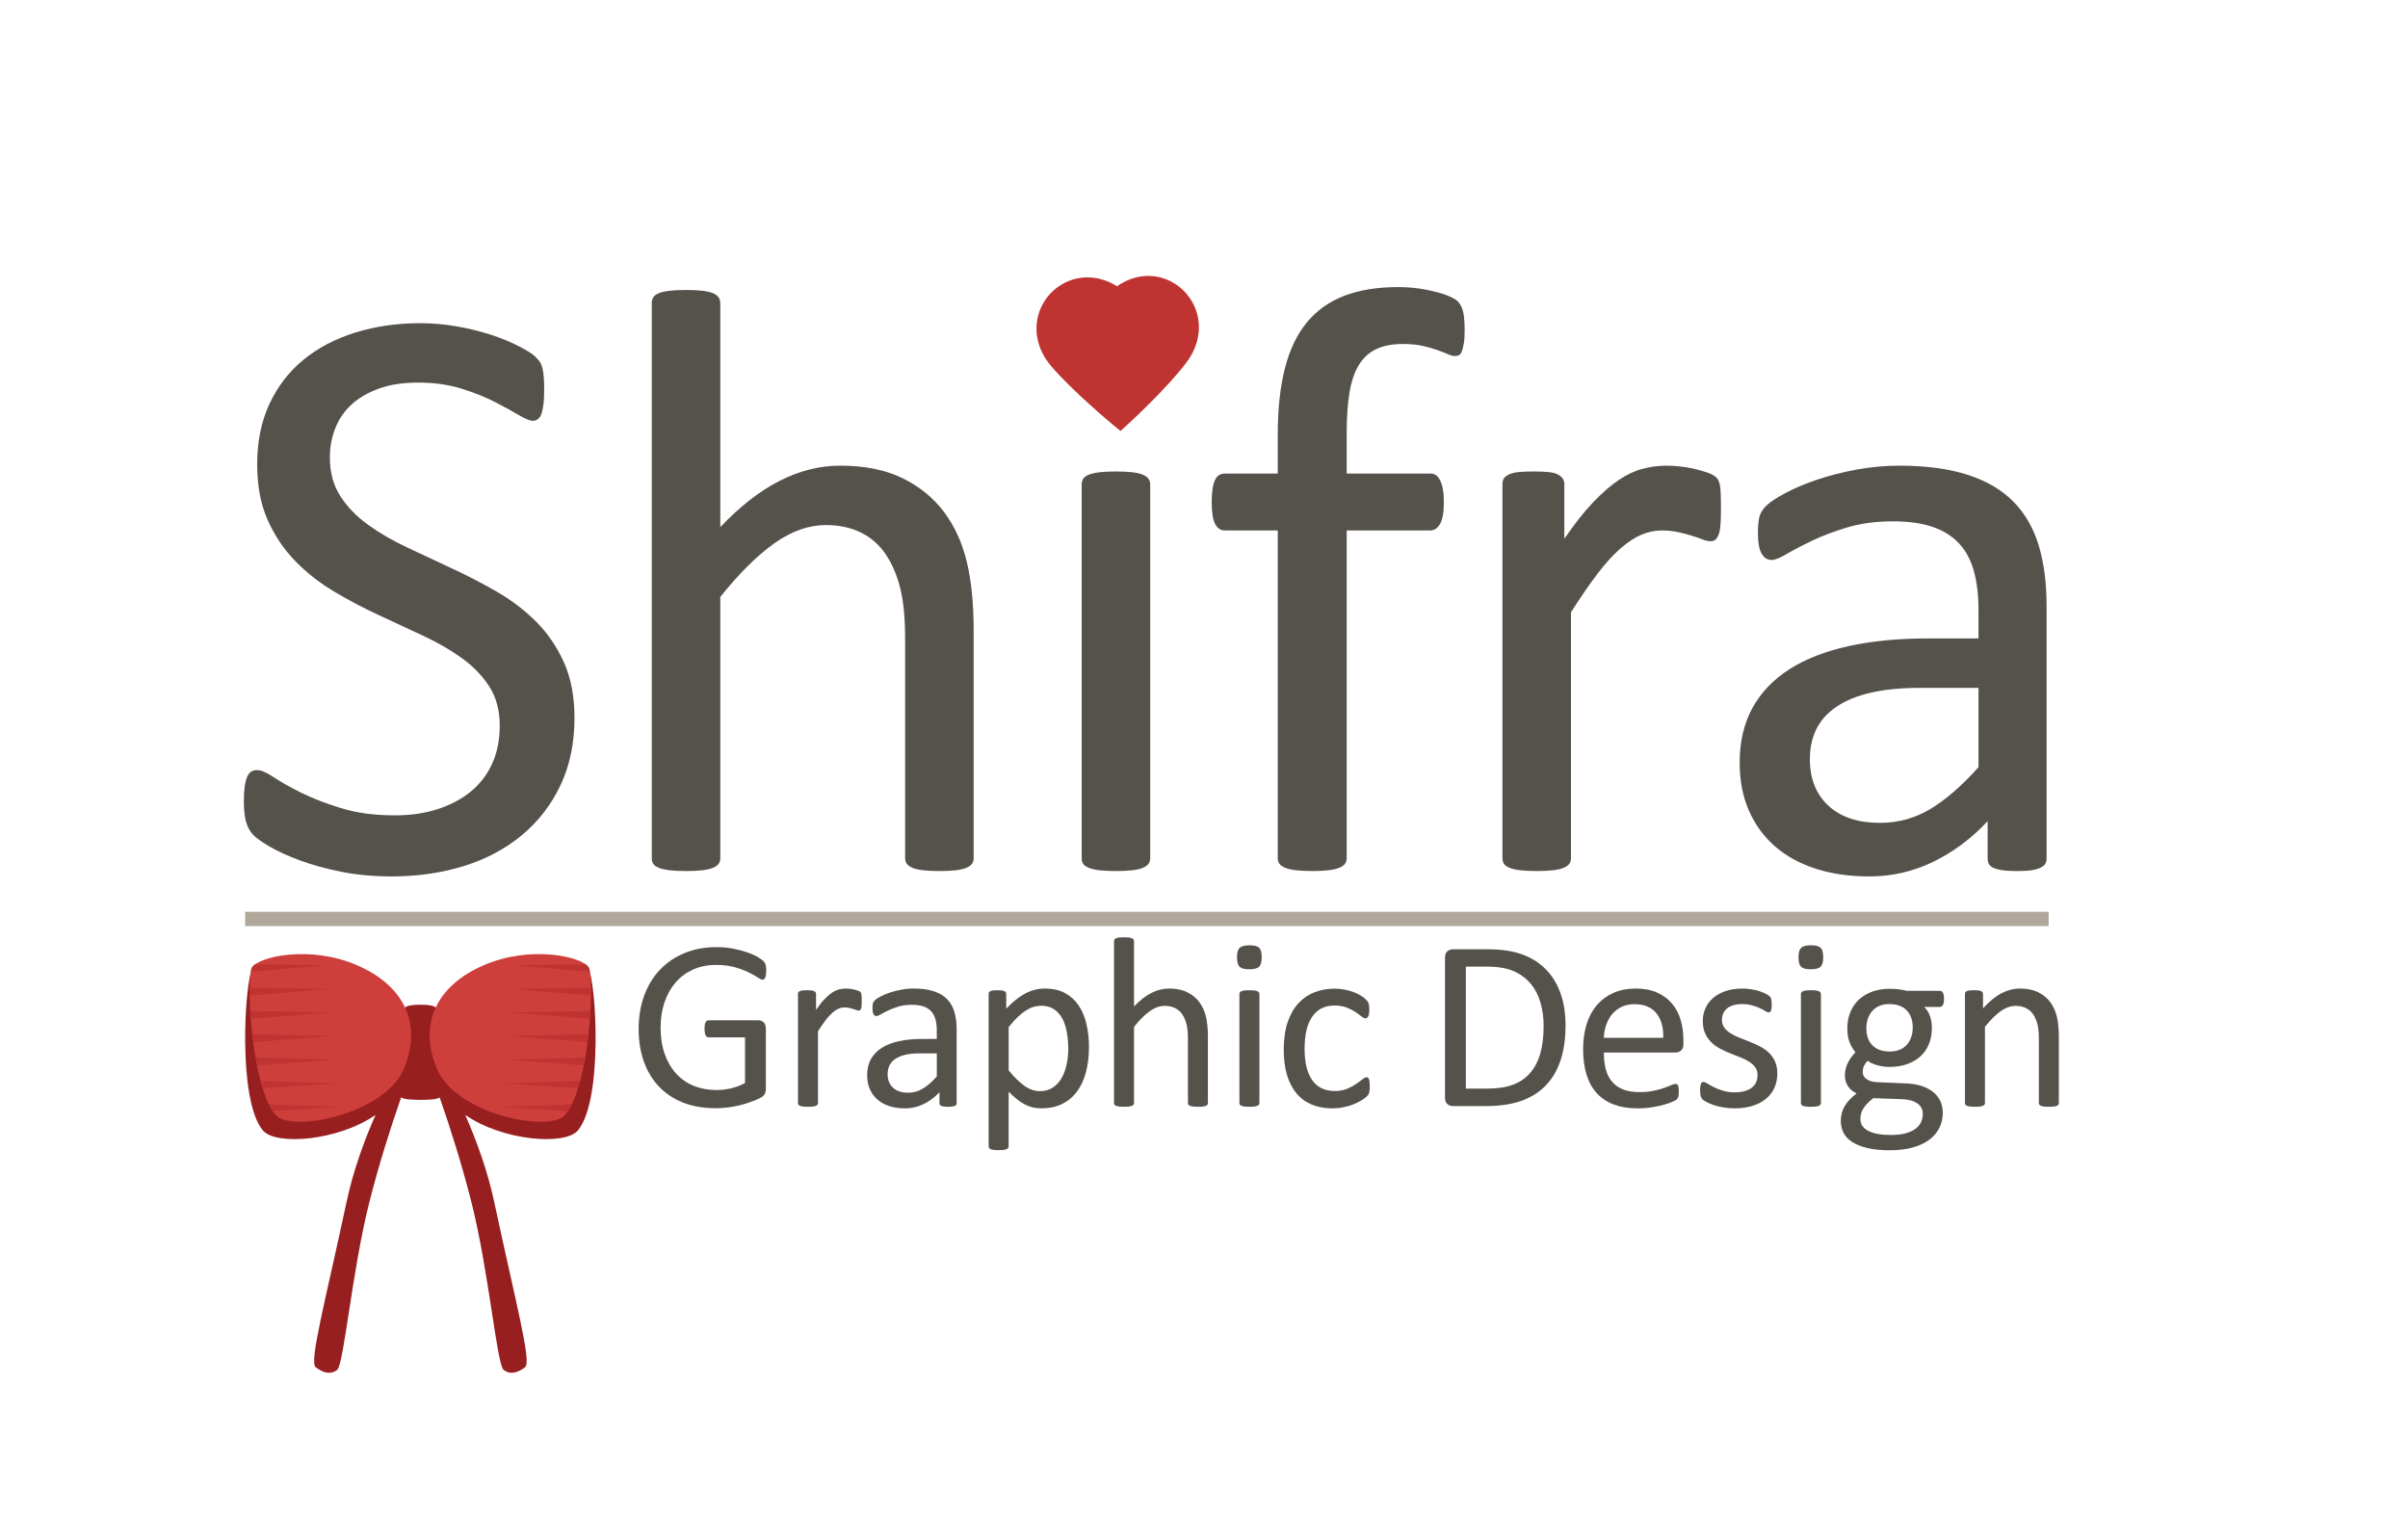
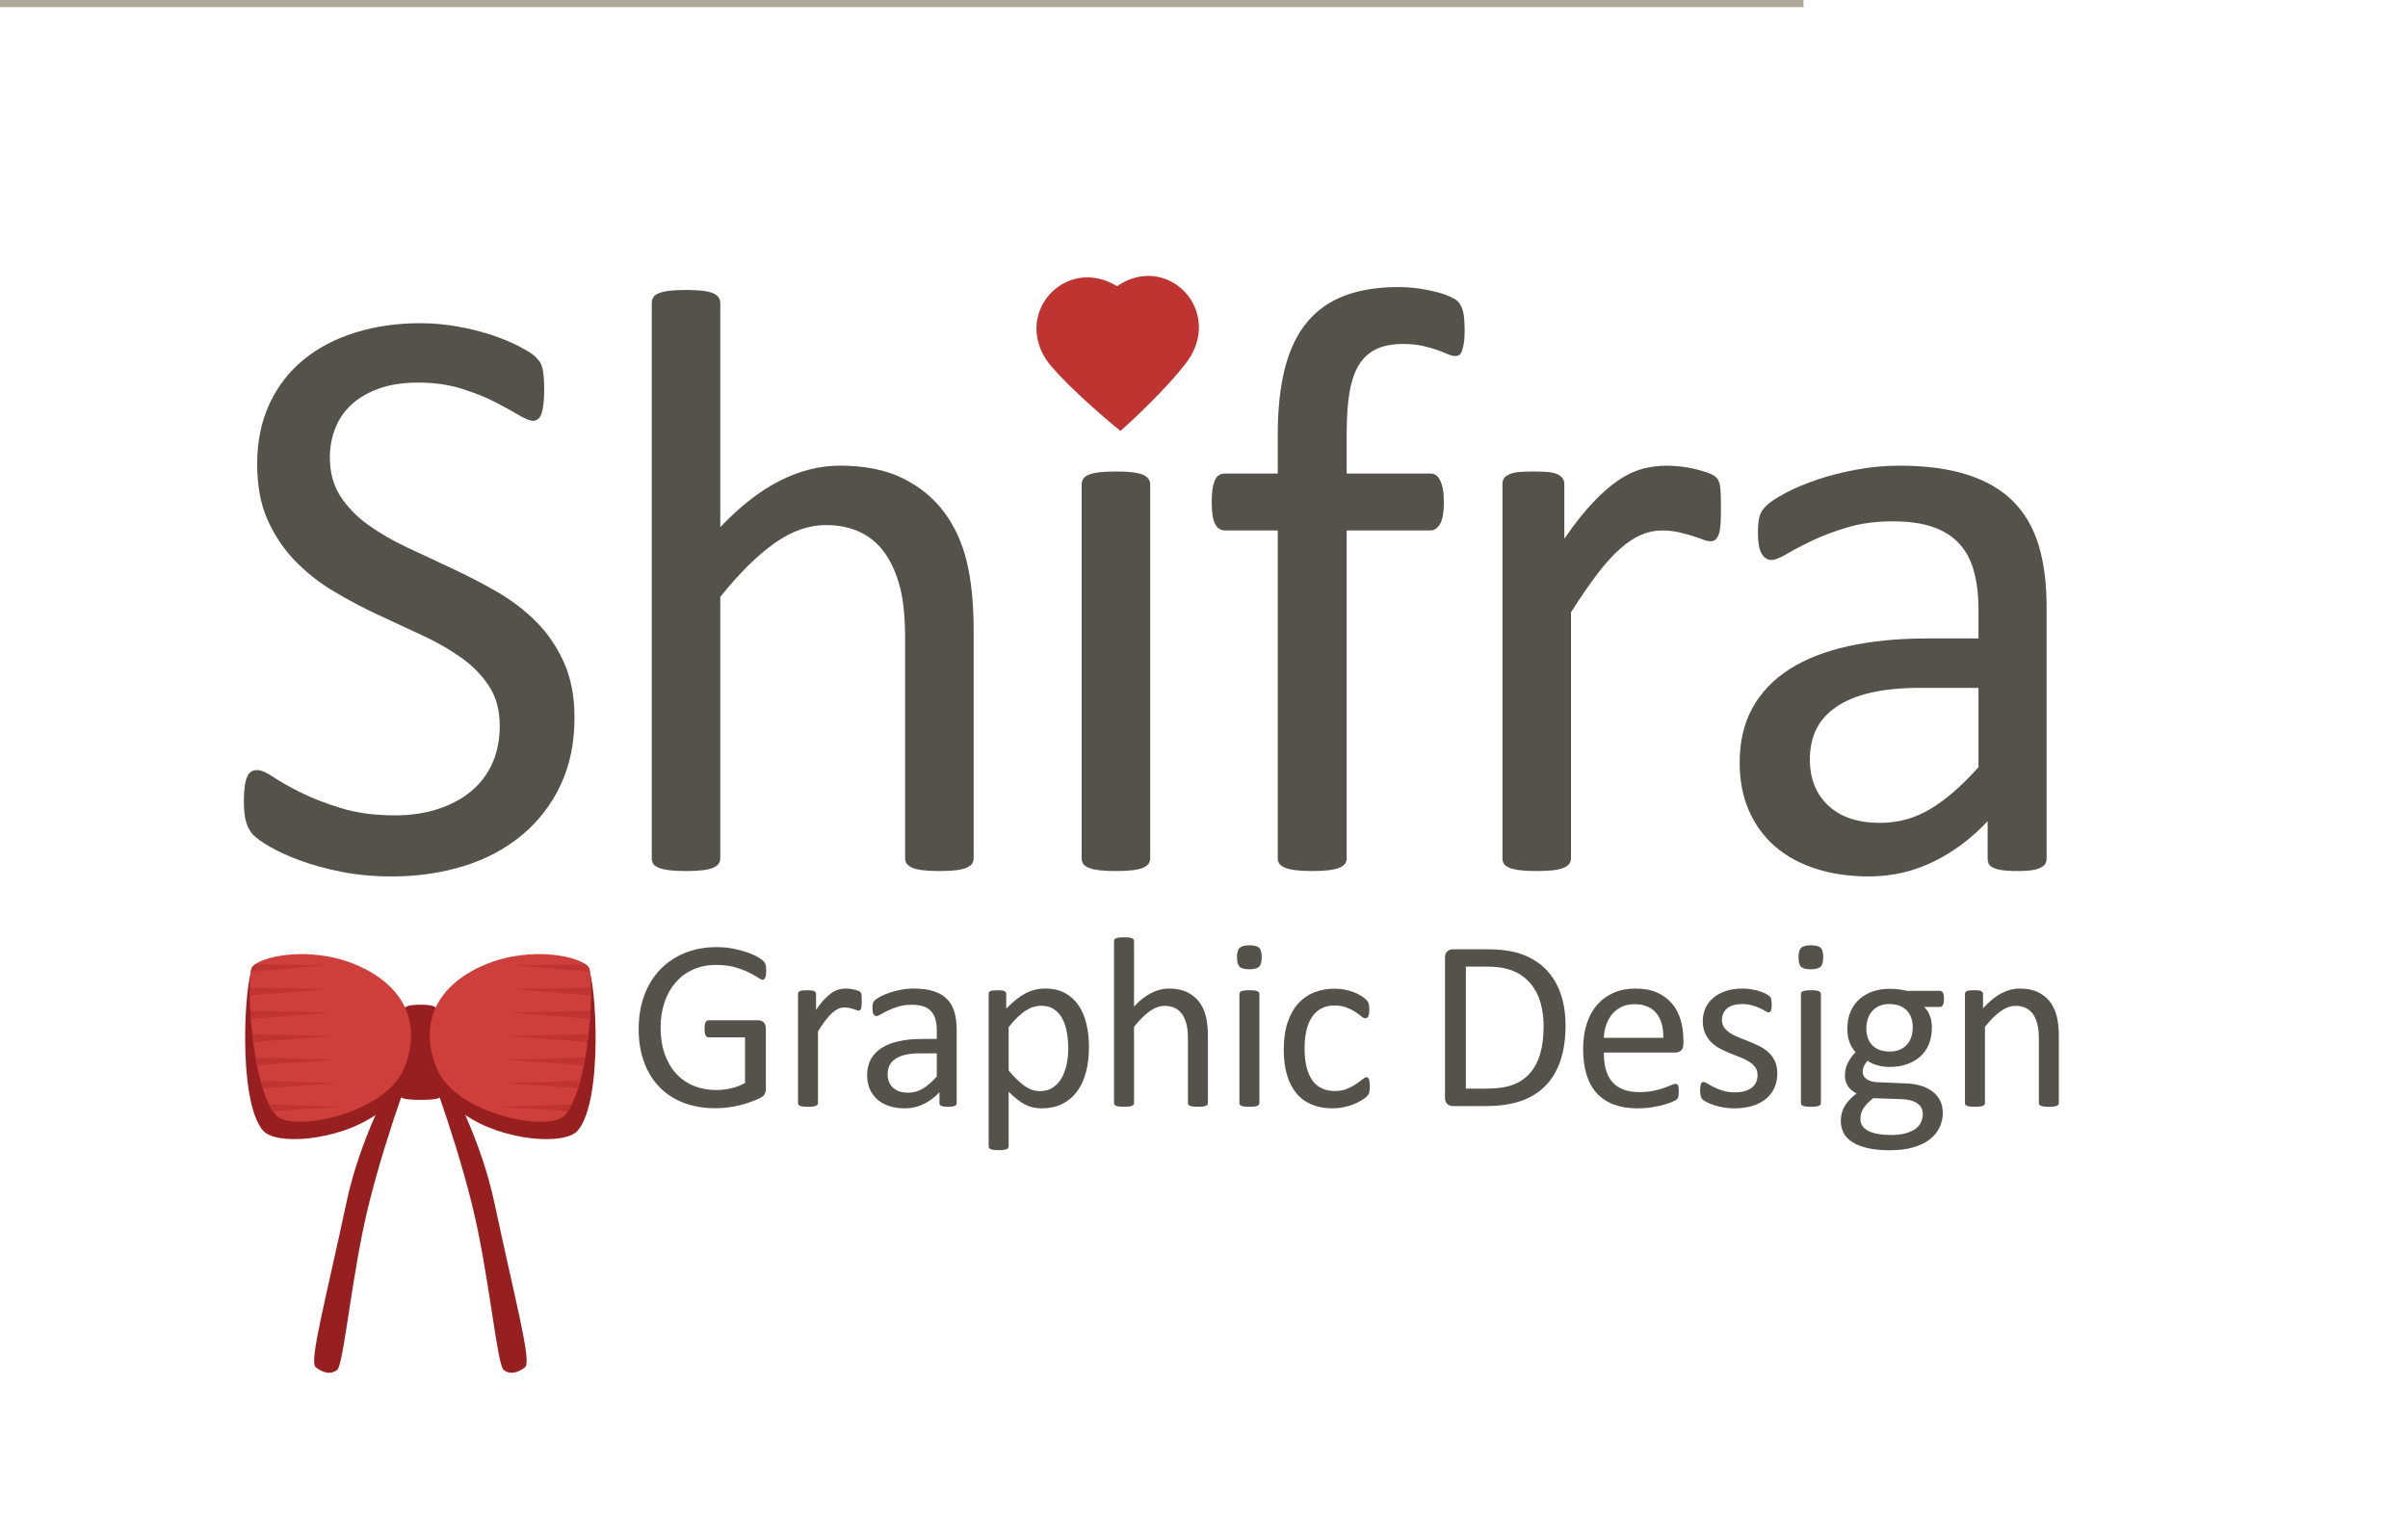
<svg xmlns="http://www.w3.org/2000/svg" xmlns:xlink="http://www.w3.org/1999/xlink" version="1.1" id="Layer_1" x="0px" y="0px" width="336.471px" height="211.765px" viewBox="0 0 336.471 211.765" enable-background="new 0 0 336.471 211.765" xml:space="preserve">
-   <rect x="34.255" y="127.409" fill="#B0A89A" width="252.003" height="2" />
+   <rect x="0" y="0" fill="#B0A89A" width="252.003" height="1" />
  <g>
    <defs>
      <rect id="SVGID_1_" x="-30.823" y="5.801" width="473.86" height="186.03" />
    </defs>
    <clipPath id="SVGID_2_">
      <use xlink:href="#SVGID_1_" overflow="visible" />
    </clipPath>
    <path clip-path="url(#SVGID_2_)" fill="#981F1F" d="M82.208,135.377c-1.043-1.459-9.966-2.115-16.42,1.633   c-1.922,1.117-3.346,2.4-4.305,3.82v-0.023h-0.625c0,0-0.047-0.41-2.092-0.41c-2.078,0-2.141,0.41-2.141,0.41h-0.588v0.082   c-0.961-1.443-2.395-2.748-4.344-3.879c-6.453-3.748-15.38-3.092-16.419-1.633c-1.041,1.457-2.156,18.281,1.459,22.59   c1.807,2.154,10.556,1.443,15.742-2.174c-1.643,3.734-3.139,7.893-4.047,12.15c-3.006,14.086-5.258,22.352-4.318,23.102   c0.938,0.75,2.066,1.127,3.004,0.375c0.938-0.75,2.068-13.85,4.508-23.477c1.32-5.217,2.93-10.291,4.434-14.613   c0.074,0.107,0.482,0.361,2.711,0.361c2.025,0,2.539-0.213,2.672-0.332c1.498,4.316,3.104,9.379,4.422,14.584   c2.438,9.627,3.568,22.727,4.508,23.477c0.938,0.752,2.065,0.375,3.006-0.375c0.938-0.75-1.316-9.016-4.321-23.102   c-0.91-4.256-2.404-8.416-4.047-12.15c5.189,3.617,13.936,4.328,15.74,2.174C84.362,153.659,83.249,136.834,82.208,135.377" />
    <path clip-path="url(#SVGID_2_)" fill="#CE3F3C" d="M38.521,155.803c2.13,2.514,15.238-0.08,17.9-6.436   c2.662-6.352,0.012-11.67-6.564-14.504c-6.574-2.838-13.82-1.166-14.646,0.342S35.03,151.686,38.521,155.803" />
    <path clip-path="url(#SVGID_2_)" fill="#CE3F3C" d="M78.962,155.803c-2.131,2.514-15.241-0.08-17.901-6.436   c-2.662-6.352-0.012-11.67,6.563-14.504c6.575-2.838,13.82-1.166,14.646,0.342C83.098,136.713,82.45,151.686,78.962,155.803" />
    <path clip-path="url(#SVGID_2_)" fill="#BF3331" d="M81.575,148.856c0.07-0.357,0.139-0.719,0.201-1.084l-11.279,0.303   L81.575,148.856z" />
    <path clip-path="url(#SVGID_2_)" fill="#BF3331" d="M80.768,152.075c0.105-0.334,0.207-0.678,0.303-1.035l-10.902,0.33   L80.768,152.075z" />
    <path clip-path="url(#SVGID_2_)" fill="#BF3331" d="M79.892,154.327l-10.045,0.344l9.51,0.594   C79.546,154.981,79.724,154.67,79.892,154.327" />
    <path clip-path="url(#SVGID_2_)" fill="#BF3331" d="M82.1,145.616c0.049-0.369,0.096-0.736,0.135-1.104l-11.414,0.262L82.1,145.616   z" />
    <path clip-path="url(#SVGID_2_)" fill="#BF3331" d="M82.436,135.805c-0.047-0.271-0.102-0.482-0.166-0.6   c-0.08-0.148-0.238-0.297-0.436-0.443l-10.039,0.115L82.436,135.805z" />
    <path clip-path="url(#SVGID_2_)" fill="#BF3331" d="M82.588,139.114c0.006-0.385,0.004-0.746,0-1.09l-11.119,0.17L82.588,139.114z" />
    <path clip-path="url(#SVGID_2_)" fill="#BF3331" d="M82.434,142.366c0.029-0.375,0.055-0.746,0.074-1.107l-11.363,0.217   L82.434,142.366z" />
    <path clip-path="url(#SVGID_2_)" fill="#BF3331" d="M35.909,148.856c-0.074-0.357-0.143-0.719-0.203-1.084l11.281,0.303   L35.909,148.856z" />
    <path clip-path="url(#SVGID_2_)" fill="#BF3331" d="M36.714,152.075c-0.107-0.334-0.209-0.678-0.303-1.035l10.902,0.33   L36.714,152.075z" />
    <path clip-path="url(#SVGID_2_)" fill="#BF3331" d="M37.591,154.327l10.046,0.344l-9.513,0.594   C37.938,154.981,37.759,154.67,37.591,154.327" />
    <path clip-path="url(#SVGID_2_)" fill="#BF3331" d="M35.38,145.616c-0.049-0.369-0.094-0.736-0.133-1.104l11.414,0.262   L35.38,145.616z" />
    <path clip-path="url(#SVGID_2_)" fill="#BF3331" d="M35.048,135.805c0.043-0.271,0.098-0.482,0.162-0.6   c0.08-0.148,0.24-0.297,0.438-0.443l10.039,0.115L35.048,135.805z" />
    <path clip-path="url(#SVGID_2_)" fill="#BF3331" d="M34.894,139.114c-0.006-0.385-0.006-0.746,0-1.09l11.119,0.17L34.894,139.114z" />
    <path clip-path="url(#SVGID_2_)" fill="#BF3331" d="M35.048,142.366c-0.027-0.375-0.055-0.746-0.074-1.107l11.363,0.217   L35.048,142.366z" />
  </g>
  <g>
    <path fill="#55514B" d="M80.274,100.3c0,3.521-0.648,6.655-1.944,9.401c-1.297,2.748-3.096,5.079-5.397,6.994   c-2.303,1.915-5.011,3.357-8.125,4.323c-3.115,0.967-6.471,1.451-10.069,1.451c-2.516,0-4.846-0.213-6.994-0.639   s-4.063-0.947-5.746-1.566c-1.683-0.618-3.096-1.257-4.237-1.915c-1.142-0.658-1.935-1.219-2.379-1.684   c-0.445-0.464-0.775-1.054-0.987-1.771c-0.213-0.715-0.319-1.673-0.319-2.872c0-0.851,0.038-1.558,0.116-2.119   c0.077-0.56,0.193-1.016,0.348-1.363c0.154-0.349,0.348-0.59,0.581-0.726c0.232-0.135,0.502-0.203,0.813-0.203   c0.541,0,1.306,0.329,2.292,0.986c0.986,0.658,2.253,1.374,3.801,2.147c1.547,0.774,3.414,1.5,5.601,2.177   c2.186,0.678,4.71,1.016,7.574,1.016c2.166,0,4.149-0.29,5.949-0.871c1.799-0.58,3.346-1.401,4.643-2.466   c1.296-1.064,2.292-2.37,2.989-3.918c0.696-1.547,1.045-3.308,1.045-5.281c0-2.128-0.484-3.946-1.451-5.456   c-0.968-1.509-2.245-2.833-3.831-3.976c-1.587-1.141-3.395-2.186-5.426-3.134c-2.031-0.947-4.112-1.915-6.239-2.901   c-2.128-0.987-4.199-2.08-6.21-3.279c-2.012-1.199-3.812-2.612-5.397-4.237c-1.587-1.625-2.873-3.53-3.859-5.717   c-0.987-2.185-1.48-4.807-1.48-7.863c0-3.135,0.57-5.93,1.712-8.387c1.141-2.457,2.728-4.517,4.759-6.181   c2.031-1.663,4.449-2.932,7.254-3.802c2.805-0.871,5.833-1.306,9.083-1.306c1.663,0,3.337,0.145,5.021,0.435   c1.683,0.291,3.269,0.678,4.759,1.161c1.489,0.484,2.815,1.025,3.976,1.625c1.161,0.601,1.924,1.084,2.292,1.451   c0.367,0.368,0.609,0.658,0.726,0.87c0.116,0.214,0.212,0.484,0.29,0.813c0.077,0.329,0.135,0.726,0.174,1.19   c0.038,0.464,0.058,1.064,0.058,1.799c0,0.696-0.029,1.315-0.087,1.857c-0.058,0.542-0.145,0.996-0.261,1.363   c-0.116,0.368-0.281,0.639-0.494,0.813c-0.213,0.175-0.455,0.262-0.726,0.262c-0.426,0-1.093-0.271-2.002-0.813   c-0.91-0.542-2.022-1.151-3.337-1.828c-1.316-0.677-2.873-1.296-4.672-1.857c-1.799-0.561-3.821-0.842-6.065-0.842   c-2.089,0-3.909,0.281-5.456,0.842c-1.548,0.562-2.825,1.306-3.831,2.234c-1.006,0.929-1.761,2.031-2.263,3.309   c-0.503,1.276-0.755,2.631-0.755,4.063c0,2.089,0.483,3.889,1.451,5.397c0.967,1.509,2.253,2.844,3.859,4.005   c1.605,1.16,3.434,2.225,5.485,3.191c2.05,0.968,4.14,1.944,6.268,2.931c2.127,0.987,4.217,2.07,6.268,3.251   c2.05,1.181,3.878,2.573,5.484,4.179c1.605,1.605,2.902,3.502,3.889,5.688C79.781,94.739,80.274,97.321,80.274,100.3z" />
    <path fill="#55514B" d="M136.051,119.917c0,0.311-0.078,0.571-0.232,0.784c-0.155,0.213-0.406,0.396-0.755,0.551   c-0.348,0.154-0.832,0.271-1.451,0.349c-0.62,0.077-1.393,0.116-2.322,0.116c-0.967,0-1.761-0.039-2.379-0.116   c-0.619-0.078-1.103-0.194-1.451-0.349c-0.349-0.154-0.601-0.338-0.755-0.551c-0.155-0.213-0.232-0.474-0.232-0.784V89.331   c0-2.979-0.232-5.377-0.696-7.196c-0.464-1.818-1.142-3.386-2.031-4.701c-0.891-1.314-2.042-2.321-3.454-3.018   c-1.413-0.696-3.047-1.045-4.904-1.045c-2.4,0-4.798,0.852-7.197,2.554c-2.399,1.703-4.914,4.198-7.545,7.486v36.506   c0,0.311-0.078,0.571-0.232,0.784c-0.155,0.213-0.406,0.396-0.754,0.551s-0.833,0.271-1.451,0.349   c-0.62,0.077-1.413,0.116-2.38,0.116c-0.928,0-1.703-0.039-2.321-0.116c-0.62-0.078-1.113-0.194-1.48-0.349   c-0.368-0.154-0.62-0.338-0.754-0.551c-0.136-0.213-0.203-0.474-0.203-0.784V42.378c0-0.31,0.067-0.58,0.203-0.813   c0.135-0.232,0.386-0.426,0.754-0.58c0.367-0.154,0.86-0.271,1.48-0.349c0.619-0.077,1.393-0.116,2.321-0.116   c0.967,0,1.76,0.039,2.38,0.116c0.618,0.078,1.103,0.194,1.451,0.349s0.6,0.348,0.754,0.58c0.154,0.232,0.232,0.503,0.232,0.813   v31.282c2.747-2.901,5.514-5.059,8.299-6.471s5.591-2.119,8.416-2.119c3.482,0,6.413,0.591,8.792,1.771   c2.38,1.181,4.304,2.757,5.775,4.73c1.47,1.973,2.524,4.285,3.163,6.936c0.638,2.65,0.958,5.853,0.958,9.604V119.917z" />
    <path fill="#55514B" d="M161.822,50.04c0,2.244-0.427,3.772-1.277,4.585c-0.852,0.813-2.418,1.219-4.701,1.219   c-2.244,0-3.782-0.396-4.613-1.189c-0.833-0.793-1.248-2.293-1.248-4.498c0-2.244,0.426-3.772,1.276-4.585s2.418-1.219,4.701-1.219   c2.243,0,3.782,0.396,4.614,1.189C161.406,46.335,161.822,47.833,161.822,50.04z M160.719,119.917c0,0.311-0.078,0.571-0.232,0.784   s-0.406,0.396-0.754,0.551s-0.832,0.271-1.451,0.349c-0.619,0.077-1.412,0.116-2.379,0.116c-0.929,0-1.703-0.039-2.322-0.116   c-0.619-0.078-1.112-0.194-1.479-0.349c-0.368-0.154-0.62-0.338-0.755-0.551c-0.136-0.213-0.203-0.474-0.203-0.784V67.683   c0-0.271,0.067-0.522,0.203-0.755c0.135-0.232,0.387-0.425,0.755-0.58c0.367-0.154,0.86-0.271,1.479-0.349   c0.619-0.077,1.394-0.116,2.322-0.116c0.967,0,1.76,0.039,2.379,0.116c0.619,0.078,1.104,0.194,1.451,0.349   c0.348,0.155,0.6,0.348,0.754,0.58s0.232,0.484,0.232,0.755V119.917z" />
    <path fill="#55514B" d="M204.656,46.208c0,0.736-0.039,1.326-0.116,1.771c-0.078,0.445-0.165,0.804-0.261,1.074   c-0.098,0.271-0.224,0.455-0.378,0.551c-0.155,0.097-0.349,0.146-0.581,0.146c-0.271,0-0.609-0.087-1.016-0.262   c-0.406-0.174-0.898-0.367-1.479-0.58c-0.58-0.212-1.268-0.406-2.06-0.58c-0.794-0.175-1.713-0.262-2.758-0.262   c-1.432,0-2.65,0.232-3.656,0.696c-1.006,0.465-1.818,1.19-2.438,2.177s-1.064,2.264-1.334,3.83   c-0.271,1.567-0.406,3.474-0.406,5.717v5.688h11.665c0.31,0,0.57,0.067,0.783,0.203c0.212,0.136,0.406,0.368,0.581,0.696   c0.174,0.329,0.309,0.745,0.406,1.247c0.096,0.504,0.145,1.123,0.145,1.857c0,1.394-0.174,2.399-0.522,3.019   s-0.813,0.929-1.393,0.929h-11.665v45.791c0,0.311-0.078,0.571-0.232,0.784c-0.155,0.213-0.416,0.396-0.783,0.551   c-0.369,0.154-0.862,0.271-1.48,0.349c-0.619,0.077-1.393,0.116-2.322,0.116c-0.928,0-1.703-0.039-2.32-0.116   c-0.62-0.078-1.113-0.194-1.48-0.349c-0.368-0.154-0.629-0.338-0.783-0.551c-0.155-0.213-0.232-0.474-0.232-0.784V74.125h-7.371   c-0.619,0-1.084-0.31-1.393-0.929c-0.311-0.619-0.465-1.625-0.465-3.019c0-0.734,0.039-1.354,0.117-1.857   c0.076-0.502,0.192-0.918,0.348-1.247c0.154-0.328,0.348-0.561,0.58-0.696s0.502-0.203,0.813-0.203h7.371v-5.397   c0-3.637,0.338-6.762,1.016-9.374c0.676-2.611,1.712-4.749,3.105-6.413c1.393-1.663,3.143-2.892,5.252-3.685   c2.108-0.793,4.594-1.19,7.457-1.19c1.354,0,2.67,0.126,3.947,0.378s2.264,0.521,2.96,0.813c0.696,0.29,1.161,0.551,1.394,0.783   c0.231,0.232,0.425,0.532,0.58,0.899c0.154,0.368,0.261,0.813,0.318,1.335C204.627,44.845,204.656,45.474,204.656,46.208z" />
    <path fill="#55514B" d="M240.468,71.107c0,0.852-0.021,1.567-0.058,2.147c-0.039,0.58-0.117,1.036-0.232,1.364   c-0.116,0.329-0.262,0.58-0.436,0.754c-0.174,0.175-0.416,0.262-0.726,0.262s-0.688-0.087-1.132-0.262   c-0.445-0.174-0.948-0.348-1.509-0.522c-0.562-0.174-1.19-0.338-1.886-0.493c-0.697-0.154-1.451-0.231-2.264-0.231   c-0.968,0-1.916,0.193-2.844,0.58c-0.93,0.387-1.906,1.025-2.932,1.915c-1.025,0.891-2.1,2.07-3.221,3.54   c-1.123,1.472-2.36,3.271-3.715,5.397v34.358c0,0.311-0.078,0.571-0.232,0.784s-0.406,0.396-0.754,0.551s-0.832,0.271-1.451,0.349   c-0.619,0.077-1.412,0.116-2.379,0.116c-0.929,0-1.703-0.039-2.322-0.116c-0.619-0.078-1.112-0.194-1.479-0.349   c-0.368-0.154-0.62-0.338-0.755-0.551c-0.136-0.213-0.203-0.474-0.203-0.784V67.683c0-0.31,0.059-0.57,0.174-0.784   c0.117-0.212,0.349-0.406,0.697-0.58c0.348-0.174,0.793-0.29,1.334-0.348c0.542-0.059,1.258-0.088,2.148-0.088   c0.85,0,1.557,0.029,2.118,0.088c0.561,0.058,0.995,0.174,1.306,0.348c0.309,0.174,0.531,0.368,0.668,0.58   c0.135,0.214,0.203,0.475,0.203,0.784v7.603c1.431-2.089,2.775-3.791,4.033-5.107c1.257-1.314,2.447-2.351,3.569-3.104   c1.122-0.755,2.234-1.277,3.337-1.567c1.104-0.29,2.215-0.436,3.338-0.436c0.502,0,1.073,0.029,1.711,0.088   c0.639,0.058,1.307,0.165,2.003,0.318c0.696,0.155,1.325,0.329,1.886,0.522c0.561,0.194,0.958,0.388,1.19,0.581   c0.231,0.193,0.386,0.377,0.464,0.551c0.077,0.174,0.146,0.397,0.203,0.668c0.059,0.271,0.096,0.667,0.116,1.189   C240.457,69.511,240.468,70.217,240.468,71.107z" />
    <path fill="#55514B" d="M285.974,119.975c0,0.464-0.155,0.813-0.465,1.044c-0.31,0.232-0.735,0.406-1.276,0.522   c-0.542,0.116-1.335,0.175-2.38,0.175c-1.007,0-1.809-0.059-2.408-0.175c-0.601-0.116-1.036-0.29-1.306-0.522   c-0.271-0.231-0.406-0.58-0.406-1.044v-5.224c-2.284,2.438-4.827,4.334-7.632,5.688c-2.807,1.354-5.775,2.031-8.909,2.031   c-2.748,0-5.233-0.358-7.458-1.073c-2.226-0.716-4.12-1.75-5.688-3.105c-1.567-1.354-2.786-3.018-3.656-4.991   c-0.87-1.973-1.306-4.217-1.306-6.732c0-2.939,0.6-5.493,1.799-7.661c1.199-2.166,2.921-3.965,5.166-5.397   c2.242-1.431,4.99-2.504,8.24-3.221c3.25-0.716,6.906-1.074,10.97-1.074h7.196v-4.063c0-2.011-0.213-3.791-0.639-5.339   c-0.426-1.547-1.112-2.834-2.06-3.859c-0.949-1.025-2.177-1.8-3.686-2.322s-3.366-0.783-5.571-0.783   c-2.361,0-4.479,0.281-6.355,0.842c-1.877,0.562-3.521,1.181-4.934,1.857s-2.592,1.296-3.54,1.856   c-0.948,0.562-1.654,0.842-2.118,0.842c-0.311,0-0.58-0.077-0.813-0.232c-0.232-0.153-0.436-0.386-0.609-0.696   c-0.174-0.309-0.301-0.705-0.377-1.189c-0.078-0.483-0.117-1.016-0.117-1.596c0-0.967,0.068-1.731,0.203-2.293   c0.136-0.561,0.465-1.093,0.987-1.596s1.422-1.093,2.698-1.771c1.277-0.677,2.747-1.296,4.411-1.857   c1.663-0.561,3.482-1.024,5.456-1.393c1.973-0.367,3.965-0.552,5.978-0.552c3.752,0,6.944,0.427,9.576,1.277   c2.631,0.852,4.759,2.1,6.384,3.743c1.625,1.646,2.806,3.686,3.541,6.123c0.734,2.438,1.103,5.281,1.103,8.531V119.975z    M276.455,96.122h-8.184c-2.631,0-4.914,0.223-6.848,0.667c-1.936,0.445-3.541,1.103-4.817,1.974   c-1.276,0.87-2.216,1.915-2.815,3.134s-0.898,2.622-0.898,4.208c0,2.709,0.859,4.866,2.582,6.471   c1.721,1.606,4.13,2.409,7.226,2.409c2.515,0,4.846-0.639,6.994-1.916c2.146-1.276,4.4-3.229,6.761-5.861V96.122z" />
  </g>
  <g>
    <path fill="#55514B" d="M107.066,135.632c0,0.215-0.011,0.403-0.034,0.567c-0.023,0.163-0.057,0.299-0.102,0.406   c-0.045,0.107-0.102,0.184-0.169,0.229s-0.141,0.067-0.22,0.067c-0.135,0-0.361-0.107-0.677-0.321   c-0.316-0.215-0.739-0.451-1.27-0.711c-0.531-0.26-1.166-0.497-1.904-0.711c-0.739-0.215-1.616-0.321-2.632-0.321   c-1.208,0-2.291,0.22-3.25,0.659c-0.959,0.44-1.772,1.05-2.438,1.828c-0.666,0.779-1.176,1.704-1.532,2.776   s-0.533,2.234-0.533,3.486c0,1.399,0.195,2.641,0.584,3.725c0.389,1.083,0.928,1.997,1.616,2.742   c0.688,0.744,1.509,1.309,2.463,1.692s2,0.575,3.14,0.575c0.677,0,1.362-0.082,2.056-0.245c0.694-0.164,1.34-0.409,1.938-0.736   v-6.382h-5.078c-0.192,0-0.336-0.096-0.432-0.287c-0.096-0.192-0.144-0.491-0.144-0.897c0-0.214,0.011-0.397,0.034-0.55   c0.022-0.152,0.059-0.276,0.11-0.372c0.051-0.097,0.11-0.167,0.178-0.212s0.152-0.067,0.254-0.067h6.957   c0.124,0,0.248,0.022,0.373,0.067c0.124,0.045,0.237,0.112,0.338,0.203c0.102,0.09,0.181,0.214,0.237,0.372   c0.056,0.158,0.084,0.339,0.084,0.542v8.345c0,0.293-0.051,0.547-0.152,0.762c-0.102,0.214-0.316,0.403-0.643,0.566   c-0.328,0.164-0.75,0.342-1.27,0.533c-0.519,0.192-1.055,0.355-1.608,0.491c-0.553,0.136-1.112,0.237-1.676,0.305   c-0.564,0.067-1.123,0.102-1.676,0.102c-1.693,0-3.205-0.263-4.536-0.787c-1.332-0.524-2.458-1.272-3.377-2.243   c-0.92-0.97-1.622-2.132-2.107-3.486s-0.728-2.866-0.728-4.536c0-1.738,0.262-3.312,0.787-4.723   c0.525-1.41,1.264-2.612,2.218-3.605c0.953-0.993,2.099-1.763,3.436-2.311c1.337-0.547,2.818-0.82,4.443-0.82   c0.835,0,1.619,0.073,2.353,0.22c0.733,0.146,1.385,0.319,1.955,0.517c0.569,0.197,1.049,0.412,1.438,0.643   c0.389,0.231,0.657,0.421,0.804,0.567c0.146,0.146,0.248,0.316,0.305,0.508C107.038,134.995,107.066,135.271,107.066,135.632z" />
    <path fill="#55514B" d="M120.406,139.898c0,0.248-0.006,0.457-0.017,0.626c-0.011,0.17-0.034,0.303-0.068,0.398   c-0.034,0.096-0.076,0.169-0.127,0.22s-0.121,0.076-0.211,0.076s-0.201-0.025-0.33-0.076c-0.13-0.051-0.276-0.102-0.44-0.152   c-0.164-0.051-0.347-0.099-0.55-0.144s-0.423-0.068-0.66-0.068c-0.282,0-0.559,0.057-0.829,0.17   c-0.271,0.112-0.556,0.299-0.855,0.559c-0.299,0.26-0.612,0.604-0.939,1.032s-0.688,0.953-1.083,1.574v10.021   c0,0.09-0.023,0.166-0.068,0.229c-0.045,0.062-0.119,0.115-0.22,0.16s-0.243,0.079-0.423,0.102   c-0.181,0.022-0.412,0.034-0.694,0.034c-0.271,0-0.497-0.012-0.677-0.034c-0.181-0.022-0.325-0.057-0.432-0.102   c-0.107-0.045-0.181-0.099-0.22-0.16c-0.04-0.063-0.059-0.139-0.059-0.229v-15.234c0-0.09,0.017-0.166,0.051-0.229   c0.034-0.062,0.102-0.118,0.203-0.169s0.231-0.085,0.389-0.102c0.158-0.017,0.367-0.025,0.626-0.025   c0.248,0,0.454,0.009,0.618,0.025s0.291,0.051,0.381,0.102s0.155,0.107,0.195,0.169c0.039,0.063,0.059,0.139,0.059,0.229v2.218   c0.417-0.609,0.81-1.105,1.176-1.489s0.713-0.686,1.041-0.906c0.327-0.22,0.652-0.372,0.973-0.457   c0.322-0.084,0.646-0.127,0.974-0.127c0.146,0,0.313,0.009,0.499,0.025c0.186,0.018,0.381,0.049,0.584,0.094   s0.386,0.096,0.55,0.152c0.163,0.057,0.279,0.112,0.347,0.169c0.068,0.057,0.113,0.11,0.136,0.161   c0.022,0.051,0.042,0.115,0.059,0.194s0.028,0.194,0.034,0.347S120.406,139.638,120.406,139.898z" />
    <path fill="#55514B" d="M133.677,154.15c0,0.136-0.045,0.237-0.136,0.305s-0.214,0.118-0.372,0.152   c-0.158,0.034-0.389,0.051-0.694,0.051c-0.294,0-0.528-0.017-0.703-0.051c-0.175-0.034-0.302-0.085-0.381-0.152   c-0.079-0.067-0.119-0.169-0.119-0.305v-1.523c-0.666,0.711-1.408,1.264-2.226,1.659c-0.818,0.395-1.684,0.592-2.598,0.592   c-0.801,0-1.526-0.104-2.175-0.313c-0.649-0.209-1.202-0.511-1.659-0.906c-0.457-0.395-0.813-0.88-1.066-1.455   c-0.254-0.576-0.381-1.23-0.381-1.964c0-0.857,0.175-1.602,0.525-2.234c0.35-0.632,0.852-1.156,1.506-1.574   c0.654-0.417,1.456-0.73,2.403-0.939c0.948-0.208,2.015-0.313,3.199-0.313h2.099v-1.186c0-0.586-0.063-1.105-0.187-1.557   s-0.324-0.826-0.601-1.126c-0.277-0.299-0.635-0.524-1.075-0.677c-0.44-0.152-0.982-0.229-1.625-0.229   c-0.688,0-1.307,0.082-1.854,0.245c-0.547,0.164-1.027,0.345-1.439,0.542s-0.756,0.378-1.032,0.542   c-0.277,0.163-0.482,0.245-0.618,0.245c-0.09,0-0.169-0.022-0.237-0.067s-0.127-0.113-0.178-0.203   c-0.051-0.091-0.087-0.206-0.11-0.348c-0.023-0.141-0.034-0.296-0.034-0.465c0-0.282,0.02-0.505,0.06-0.669   c0.039-0.163,0.135-0.318,0.288-0.466c0.152-0.146,0.415-0.318,0.787-0.516s0.801-0.378,1.287-0.542   c0.485-0.163,1.016-0.299,1.591-0.406c0.576-0.107,1.157-0.161,1.744-0.161c1.094,0,2.025,0.125,2.792,0.373   c0.768,0.248,1.388,0.612,1.862,1.092c0.474,0.479,0.818,1.074,1.032,1.785s0.322,1.541,0.322,2.488V154.15z M130.901,147.193   h-2.387c-0.768,0-1.433,0.065-1.998,0.195c-0.564,0.13-1.032,0.321-1.405,0.575c-0.372,0.254-0.646,0.559-0.821,0.914   c-0.175,0.355-0.262,0.765-0.262,1.228c0,0.789,0.251,1.419,0.753,1.887c0.502,0.469,1.205,0.702,2.107,0.702   c0.733,0,1.414-0.186,2.04-0.559c0.626-0.372,1.284-0.941,1.972-1.709V147.193z" />
    <path fill="#55514B" d="M152.162,146.279c0,1.332-0.145,2.528-0.432,3.589c-0.288,1.061-0.711,1.961-1.27,2.699   c-0.559,0.739-1.25,1.31-2.074,1.71c-0.823,0.4-1.766,0.601-2.826,0.601c-0.451,0-0.869-0.045-1.252-0.135   c-0.385-0.091-0.76-0.231-1.126-0.424c-0.367-0.191-0.731-0.434-1.092-0.728c-0.361-0.293-0.745-0.638-1.151-1.032v7.616   c0,0.091-0.023,0.17-0.068,0.237c-0.045,0.067-0.119,0.124-0.22,0.169s-0.243,0.079-0.423,0.102   c-0.181,0.022-0.412,0.034-0.694,0.034c-0.271,0-0.497-0.012-0.677-0.034c-0.181-0.022-0.325-0.057-0.432-0.102   c-0.107-0.045-0.181-0.102-0.22-0.169s-0.059-0.146-0.059-0.237v-21.276c0-0.102,0.017-0.183,0.051-0.245   c0.034-0.062,0.102-0.115,0.203-0.161c0.102-0.045,0.231-0.076,0.389-0.093c0.158-0.017,0.35-0.025,0.576-0.025   c0.237,0,0.432,0.009,0.584,0.025s0.279,0.048,0.381,0.093c0.102,0.046,0.172,0.1,0.211,0.161c0.04,0.063,0.059,0.144,0.059,0.245   v2.049c0.463-0.475,0.908-0.886,1.337-1.236c0.429-0.35,0.86-0.64,1.295-0.871s0.88-0.406,1.337-0.525   c0.457-0.118,0.939-0.178,1.447-0.178c1.105,0,2.049,0.215,2.826,0.644c0.779,0.429,1.414,1.016,1.904,1.761   c0.491,0.744,0.85,1.61,1.075,2.598S152.162,145.173,152.162,146.279z M149.268,146.601c0-0.779-0.061-1.532-0.179-2.26   c-0.12-0.729-0.323-1.374-0.613-1.938c-0.29-0.563-0.679-1.016-1.167-1.354c-0.488-0.339-1.096-0.508-1.822-0.508   c-0.363,0-0.721,0.054-1.072,0.16c-0.352,0.107-0.71,0.277-1.073,0.508c-0.363,0.231-0.743,0.536-1.141,0.914   c-0.397,0.378-0.817,0.844-1.26,1.396v6.06c0.772,0.937,1.504,1.653,2.197,2.149c0.692,0.497,1.419,0.745,2.18,0.745   c0.704,0,1.309-0.169,1.813-0.508s0.914-0.79,1.227-1.354c0.312-0.564,0.542-1.196,0.689-1.896   C149.193,148.017,149.268,147.312,149.268,146.601z" />
    <path fill="#55514B" d="M168.784,154.133c0,0.09-0.022,0.166-0.067,0.229c-0.045,0.062-0.119,0.115-0.221,0.16   s-0.242,0.079-0.423,0.102s-0.406,0.034-0.677,0.034c-0.282,0-0.514-0.012-0.694-0.034s-0.321-0.057-0.423-0.102   s-0.176-0.099-0.221-0.16c-0.045-0.063-0.066-0.139-0.066-0.229v-8.921c0-0.868-0.068-1.568-0.203-2.099   c-0.137-0.53-0.334-0.987-0.594-1.371c-0.26-0.383-0.595-0.677-1.006-0.88c-0.412-0.203-0.889-0.305-1.432-0.305   c-0.699,0-1.398,0.248-2.098,0.745c-0.7,0.496-1.434,1.224-2.201,2.183v10.647c0,0.09-0.022,0.166-0.067,0.229   c-0.046,0.062-0.118,0.115-0.22,0.16s-0.243,0.079-0.424,0.102c-0.18,0.022-0.412,0.034-0.693,0.034   c-0.271,0-0.497-0.012-0.678-0.034c-0.18-0.022-0.324-0.057-0.432-0.102s-0.18-0.099-0.22-0.16c-0.04-0.063-0.06-0.139-0.06-0.229   v-22.614c0-0.09,0.02-0.169,0.06-0.236c0.04-0.068,0.112-0.124,0.22-0.17c0.107-0.045,0.252-0.078,0.432-0.102   c0.181-0.022,0.406-0.033,0.678-0.033c0.281,0,0.514,0.011,0.693,0.033c0.181,0.023,0.322,0.057,0.424,0.102   c0.102,0.046,0.174,0.102,0.22,0.17c0.045,0.067,0.067,0.146,0.067,0.236v9.124c0.801-0.847,1.608-1.476,2.421-1.888   s1.63-0.618,2.454-0.618c1.016,0,1.871,0.173,2.564,0.517c0.693,0.345,1.256,0.804,1.684,1.38c0.43,0.575,0.736,1.25,0.923,2.022   s0.279,1.707,0.279,2.801V154.133z" />
    <path fill="#55514B" d="M176.301,133.753c0,0.655-0.125,1.101-0.373,1.338c-0.248,0.236-0.705,0.354-1.371,0.354   c-0.654,0-1.104-0.115-1.346-0.347s-0.363-0.668-0.363-1.312c0-0.654,0.124-1.101,0.372-1.337c0.248-0.237,0.705-0.355,1.371-0.355   c0.654,0,1.103,0.115,1.346,0.347S176.301,133.111,176.301,133.753z M175.979,154.133c0,0.09-0.022,0.166-0.067,0.229   c-0.046,0.062-0.118,0.115-0.22,0.16s-0.243,0.079-0.424,0.102c-0.18,0.022-0.412,0.034-0.693,0.034   c-0.271,0-0.497-0.012-0.678-0.034c-0.18-0.022-0.324-0.057-0.432-0.102s-0.18-0.099-0.22-0.16c-0.04-0.063-0.06-0.139-0.06-0.229   v-15.234c0-0.078,0.02-0.152,0.06-0.22s0.112-0.124,0.22-0.169s0.252-0.079,0.432-0.102c0.181-0.022,0.406-0.034,0.678-0.034   c0.281,0,0.514,0.012,0.693,0.034c0.181,0.022,0.322,0.057,0.424,0.102s0.174,0.102,0.22,0.169c0.045,0.067,0.067,0.142,0.067,0.22   V154.133z" />
    <path fill="#55514B" d="M191.399,151.814c0,0.192-0.006,0.358-0.017,0.499c-0.012,0.142-0.031,0.26-0.06,0.355   c-0.028,0.097-0.062,0.181-0.102,0.254c-0.04,0.074-0.13,0.181-0.271,0.322c-0.142,0.141-0.381,0.315-0.72,0.524   s-0.72,0.396-1.143,0.559c-0.423,0.164-0.883,0.296-1.38,0.397c-0.496,0.102-1.01,0.152-1.539,0.152   c-1.096,0-2.066-0.181-2.912-0.541c-0.846-0.361-1.555-0.889-2.124-1.583c-0.57-0.694-1.005-1.546-1.304-2.556   s-0.448-2.175-0.448-3.495c0-1.501,0.183-2.79,0.55-3.868c0.367-1.077,0.869-1.96,1.507-2.648s1.388-1.199,2.251-1.532   s1.797-0.499,2.801-0.499c0.486,0,0.957,0.045,1.414,0.135c0.457,0.091,0.877,0.209,1.261,0.355   c0.384,0.147,0.726,0.316,1.024,0.508c0.299,0.192,0.516,0.355,0.651,0.491s0.229,0.243,0.279,0.321   c0.051,0.079,0.093,0.173,0.127,0.279c0.034,0.107,0.057,0.229,0.067,0.364c0.012,0.136,0.018,0.305,0.018,0.508   c0,0.44-0.051,0.748-0.152,0.923s-0.227,0.262-0.373,0.262c-0.169,0-0.363-0.093-0.584-0.279c-0.22-0.186-0.499-0.392-0.838-0.617   c-0.338-0.226-0.747-0.432-1.227-0.618c-0.48-0.187-1.047-0.279-1.701-0.279c-1.344,0-2.373,0.517-3.089,1.549   c-0.717,1.032-1.075,2.53-1.075,4.494c0,0.981,0.094,1.842,0.279,2.581c0.187,0.739,0.46,1.356,0.821,1.854   c0.36,0.496,0.804,0.866,1.329,1.108c0.523,0.243,1.125,0.364,1.803,0.364c0.643,0,1.207-0.102,1.691-0.305   c0.485-0.203,0.906-0.426,1.262-0.669c0.355-0.242,0.654-0.463,0.896-0.66c0.243-0.197,0.432-0.296,0.567-0.296   c0.079,0,0.146,0.022,0.203,0.067s0.104,0.121,0.144,0.229c0.04,0.107,0.068,0.243,0.085,0.406   C191.391,151.394,191.399,151.588,191.399,151.814z" />
    <path fill="#55514B" d="M218.754,143.283c0,1.896-0.242,3.553-0.727,4.969c-0.486,1.416-1.193,2.589-2.125,3.521   c-0.931,0.931-2.073,1.628-3.428,2.09c-1.354,0.463-2.968,0.694-4.841,0.694h-4.638c-0.26,0-0.506-0.087-0.736-0.263   c-0.231-0.175-0.348-0.482-0.348-0.922v-19.533c0-0.44,0.116-0.747,0.348-0.923c0.23-0.175,0.477-0.262,0.736-0.262h4.959   c1.896,0,3.498,0.245,4.808,0.736c1.309,0.49,2.406,1.196,3.292,2.115c0.886,0.92,1.557,2.034,2.014,3.343   C218.525,140.158,218.754,141.636,218.754,143.283z M215.691,143.402c0-1.185-0.147-2.288-0.44-3.31   c-0.294-1.021-0.753-1.904-1.38-2.648c-0.626-0.745-1.419-1.326-2.378-1.744c-0.96-0.417-2.194-0.626-3.707-0.626h-2.962v17.045   h2.996c1.398,0,2.578-0.175,3.537-0.524s1.761-0.886,2.404-1.608c0.643-0.722,1.125-1.627,1.447-2.717   C215.53,146.18,215.691,144.891,215.691,143.402z" />
    <path fill="#55514B" d="M235.225,145.856c0,0.44-0.111,0.753-0.332,0.939s-0.473,0.279-0.756,0.279h-10.033   c0,0.847,0.085,1.608,0.256,2.285c0.17,0.677,0.453,1.258,0.85,1.743s0.913,0.857,1.548,1.117c0.636,0.26,1.412,0.39,2.331,0.39   c0.725,0,1.371-0.06,1.938-0.178c0.567-0.119,1.058-0.251,1.472-0.398c0.413-0.146,0.754-0.279,1.02-0.397   c0.268-0.118,0.469-0.178,0.604-0.178c0.079,0,0.149,0.02,0.212,0.06c0.063,0.039,0.111,0.099,0.145,0.178   c0.035,0.079,0.061,0.188,0.077,0.33c0.017,0.141,0.025,0.313,0.025,0.516c0,0.147-0.006,0.274-0.017,0.381   c-0.012,0.107-0.025,0.203-0.043,0.288c-0.017,0.085-0.045,0.161-0.084,0.229c-0.04,0.067-0.091,0.133-0.152,0.194   c-0.063,0.063-0.246,0.164-0.551,0.305c-0.305,0.142-0.699,0.279-1.184,0.415c-0.486,0.136-1.047,0.257-1.686,0.364   c-0.637,0.106-1.316,0.16-2.039,0.16c-1.252,0-2.35-0.175-3.292-0.524s-1.735-0.869-2.378-1.558   c-0.644-0.688-1.129-1.551-1.456-2.589s-0.491-2.246-0.491-3.623c0-1.309,0.17-2.485,0.508-3.529   c0.339-1.043,0.826-1.929,1.465-2.657c0.637-0.728,1.407-1.286,2.311-1.676c0.902-0.389,1.912-0.584,3.029-0.584   c1.196,0,2.215,0.192,3.055,0.576c0.842,0.384,1.532,0.899,2.074,1.549c0.541,0.648,0.939,1.41,1.193,2.285   c0.254,0.874,0.381,1.808,0.381,2.801V145.856z M232.414,145.027c0.035-1.467-0.292-2.618-0.979-3.453   c-0.688-0.835-1.706-1.253-3.057-1.253c-0.693,0-1.301,0.13-1.822,0.39c-0.522,0.26-0.96,0.604-1.313,1.032   c-0.352,0.429-0.624,0.929-0.816,1.498c-0.193,0.57-0.301,1.165-0.324,1.786H232.414z" />
    <path fill="#55514B" d="M248.344,149.986c0,0.778-0.145,1.473-0.432,2.082c-0.289,0.609-0.697,1.123-1.229,1.54   c-0.529,0.418-1.162,0.734-1.895,0.948c-0.734,0.214-1.541,0.321-2.421,0.321c-0.542,0-1.058-0.042-1.549-0.127   c-0.491-0.084-0.931-0.191-1.32-0.321s-0.72-0.265-0.99-0.406c-0.271-0.141-0.468-0.268-0.593-0.381   c-0.124-0.112-0.214-0.271-0.271-0.474s-0.085-0.479-0.085-0.83c0-0.214,0.012-0.395,0.034-0.541s0.051-0.266,0.085-0.355   c0.033-0.091,0.082-0.155,0.144-0.195c0.062-0.039,0.133-0.059,0.212-0.059c0.124,0,0.307,0.076,0.55,0.229   s0.542,0.318,0.897,0.499s0.775,0.347,1.261,0.499s1.044,0.229,1.676,0.229c0.474,0,0.902-0.051,1.286-0.152   s0.717-0.251,0.999-0.448s0.499-0.448,0.651-0.753s0.229-0.666,0.229-1.083c0-0.429-0.109-0.79-0.33-1.084   c-0.22-0.293-0.511-0.553-0.871-0.778c-0.361-0.226-0.768-0.426-1.219-0.601c-0.452-0.175-0.918-0.358-1.396-0.551   c-0.48-0.191-0.948-0.408-1.405-0.651c-0.457-0.242-0.866-0.539-1.228-0.889s-0.651-0.768-0.871-1.253   c-0.221-0.484-0.33-1.066-0.33-1.743c0-0.598,0.115-1.17,0.347-1.718c0.231-0.547,0.578-1.026,1.041-1.438   c0.462-0.412,1.041-0.742,1.735-0.99c0.693-0.248,1.503-0.373,2.429-0.373c0.406,0,0.813,0.034,1.219,0.102   c0.406,0.068,0.772,0.152,1.101,0.254c0.326,0.102,0.605,0.212,0.838,0.33c0.23,0.119,0.406,0.224,0.523,0.313   c0.119,0.091,0.197,0.169,0.238,0.237c0.039,0.067,0.066,0.144,0.084,0.229c0.018,0.084,0.033,0.188,0.051,0.313   c0.018,0.125,0.025,0.277,0.025,0.457c0,0.192-0.008,0.358-0.025,0.5c-0.018,0.141-0.045,0.257-0.084,0.347   c-0.041,0.091-0.088,0.155-0.145,0.194c-0.057,0.04-0.119,0.06-0.186,0.06c-0.102,0-0.249-0.062-0.441-0.187   c-0.191-0.124-0.439-0.256-0.744-0.397c-0.305-0.141-0.663-0.273-1.074-0.397c-0.412-0.124-0.884-0.187-1.414-0.187   c-0.474,0-0.892,0.054-1.252,0.161c-0.361,0.107-0.658,0.26-0.889,0.457c-0.232,0.197-0.406,0.432-0.525,0.702   c-0.118,0.271-0.178,0.564-0.178,0.88c0,0.44,0.113,0.81,0.339,1.108c0.226,0.3,0.519,0.562,0.88,0.787   c0.361,0.227,0.773,0.43,1.236,0.609c0.462,0.181,0.934,0.367,1.413,0.559c0.479,0.192,0.953,0.406,1.421,0.644   c0.469,0.237,0.883,0.524,1.244,0.863s0.652,0.745,0.873,1.219C248.232,148.767,248.344,149.332,248.344,149.986z" />
    <path fill="#55514B" d="M254.759,133.753c0,0.655-0.124,1.101-0.372,1.338c-0.248,0.236-0.705,0.354-1.371,0.354   c-0.654,0-1.104-0.115-1.346-0.347s-0.364-0.668-0.364-1.312c0-0.654,0.124-1.101,0.372-1.337c0.248-0.237,0.705-0.355,1.371-0.355   c0.654,0,1.104,0.115,1.346,0.347C254.638,132.673,254.759,133.111,254.759,133.753z M254.438,154.133   c0,0.09-0.023,0.166-0.068,0.229c-0.045,0.062-0.118,0.115-0.22,0.16s-0.243,0.079-0.423,0.102   c-0.181,0.022-0.412,0.034-0.694,0.034c-0.271,0-0.497-0.012-0.677-0.034c-0.181-0.022-0.324-0.057-0.432-0.102   s-0.181-0.099-0.221-0.16c-0.039-0.063-0.059-0.139-0.059-0.229v-15.234c0-0.078,0.02-0.152,0.059-0.22   c0.04-0.067,0.113-0.124,0.221-0.169s0.251-0.079,0.432-0.102c0.18-0.022,0.406-0.034,0.677-0.034c0.282,0,0.514,0.012,0.694,0.034   c0.18,0.022,0.321,0.057,0.423,0.102s0.175,0.102,0.22,0.169s0.068,0.142,0.068,0.22V154.133z" />
    <path fill="#55514B" d="M271.636,139.593c0,0.396-0.055,0.68-0.162,0.854c-0.107,0.176-0.244,0.263-0.414,0.263h-2.184   c0.395,0.406,0.672,0.854,0.83,1.346s0.236,1.001,0.236,1.531c0,0.881-0.141,1.659-0.424,2.336   c-0.281,0.678-0.686,1.25-1.209,1.719c-0.525,0.468-1.149,0.826-1.87,1.074c-0.723,0.249-1.523,0.373-2.404,0.373   c-0.621,0-1.21-0.082-1.769-0.246c-0.559-0.163-0.99-0.369-1.295-0.617c-0.203,0.203-0.37,0.435-0.499,0.693   c-0.131,0.26-0.195,0.559-0.195,0.897c0,0.395,0.184,0.722,0.551,0.981c0.366,0.26,0.854,0.4,1.464,0.423l3.978,0.17   c0.756,0.022,1.45,0.127,2.081,0.313c0.633,0.187,1.18,0.452,1.643,0.796c0.463,0.345,0.824,0.768,1.084,1.27   s0.389,1.086,0.389,1.752c0,0.699-0.146,1.365-0.439,1.997c-0.295,0.632-0.742,1.188-1.346,1.667s-1.375,0.857-2.311,1.135   c-0.937,0.276-2.043,0.414-3.317,0.414c-1.23,0-2.277-0.104-3.141-0.313c-0.863-0.209-1.571-0.494-2.124-0.855   c-0.553-0.36-0.954-0.792-1.202-1.294c-0.248-0.503-0.372-1.047-0.372-1.634c0-0.372,0.045-0.733,0.136-1.083   c0.09-0.351,0.229-0.684,0.414-0.999c0.187-0.315,0.418-0.618,0.694-0.905c0.276-0.288,0.595-0.573,0.956-0.855   c-0.553-0.281-0.962-0.637-1.227-1.066c-0.266-0.429-0.398-0.891-0.398-1.388c0-0.688,0.142-1.303,0.424-1.845   c0.281-0.542,0.631-1.026,1.049-1.456c-0.35-0.417-0.626-0.889-0.829-1.413s-0.305-1.159-0.305-1.904   c0-0.869,0.146-1.647,0.44-2.336c0.293-0.688,0.699-1.27,1.219-1.743c0.519-0.474,1.143-0.838,1.87-1.092s1.521-0.381,2.378-0.381   c0.463,0,0.895,0.025,1.295,0.076s0.775,0.121,1.125,0.212h4.604c0.191,0,0.336,0.093,0.432,0.279   C271.587,138.924,271.636,139.209,271.636,139.593z M268.673,155.673c0-0.654-0.268-1.159-0.805-1.515   c-0.535-0.355-1.261-0.545-2.174-0.567l-3.944-0.136c-0.361,0.282-0.657,0.551-0.889,0.805c-0.23,0.254-0.414,0.496-0.55,0.728   s-0.229,0.46-0.279,0.686s-0.076,0.457-0.076,0.694c0,0.733,0.372,1.289,1.117,1.667s1.782,0.566,3.114,0.566   c0.847,0,1.555-0.081,2.125-0.245c0.568-0.163,1.028-0.381,1.38-0.651c0.35-0.271,0.6-0.581,0.752-0.931   C268.597,156.423,268.673,156.057,268.673,155.673z M267.269,143.605c0-1.038-0.286-1.848-0.854-2.429   c-0.57-0.581-1.38-0.872-2.43-0.872c-0.541,0-1.013,0.091-1.413,0.271c-0.401,0.181-0.733,0.43-0.999,0.745   c-0.266,0.316-0.463,0.68-0.592,1.092c-0.131,0.412-0.195,0.844-0.195,1.295c0,1.004,0.285,1.794,0.855,2.369   c0.569,0.576,1.367,0.863,2.395,0.863c0.553,0,1.033-0.087,1.439-0.262s0.741-0.418,1.006-0.729   c0.266-0.31,0.463-0.668,0.594-1.074C267.203,144.468,267.269,144.044,267.269,143.605z" />
    <path fill="#55514B" d="M287.684,154.133c0,0.09-0.023,0.166-0.068,0.229c-0.045,0.062-0.118,0.115-0.22,0.16   s-0.243,0.079-0.423,0.102c-0.181,0.022-0.406,0.034-0.678,0.034c-0.282,0-0.514-0.012-0.693-0.034   c-0.181-0.022-0.322-0.057-0.424-0.102s-0.175-0.099-0.22-0.16c-0.045-0.063-0.067-0.139-0.067-0.229v-8.921   c0-0.868-0.068-1.568-0.203-2.099c-0.136-0.53-0.333-0.987-0.593-1.371c-0.26-0.383-0.595-0.677-1.007-0.88   s-0.889-0.305-1.431-0.305c-0.699,0-1.399,0.248-2.099,0.745c-0.7,0.496-1.434,1.224-2.2,2.183v10.647   c0,0.09-0.023,0.166-0.068,0.229c-0.045,0.062-0.118,0.115-0.22,0.16s-0.243,0.079-0.423,0.102   c-0.181,0.022-0.412,0.034-0.694,0.034c-0.271,0-0.496-0.012-0.677-0.034s-0.324-0.057-0.432-0.102s-0.181-0.099-0.22-0.16   c-0.04-0.063-0.06-0.139-0.06-0.229v-15.234c0-0.09,0.017-0.166,0.051-0.229c0.034-0.062,0.102-0.118,0.203-0.169   s0.231-0.085,0.39-0.102c0.157-0.017,0.366-0.025,0.626-0.025c0.248,0,0.454,0.009,0.617,0.025   c0.164,0.017,0.291,0.051,0.381,0.102c0.091,0.051,0.155,0.107,0.195,0.169c0.039,0.063,0.059,0.139,0.059,0.229v2.015   c0.857-0.959,1.713-1.661,2.564-2.107c0.853-0.445,1.713-0.669,2.582-0.669c1.016,0,1.87,0.173,2.563,0.517   c0.694,0.345,1.256,0.804,1.685,1.38c0.429,0.575,0.736,1.25,0.923,2.022c0.186,0.772,0.279,1.701,0.279,2.784V154.133z" />
  </g>
  <g>
    <defs>
      <rect id="SVGID_3_" x="-30.823" y="5.801" width="473.86" height="186.03" />
    </defs>
    <clipPath id="SVGID_4_">
      <use xlink:href="#SVGID_3_" overflow="visible" />
    </clipPath>
    <path clip-path="url(#SVGID_4_)" fill="#BF3331" d="M157.678,59.207c0.215-0.197,5.344-4.892,8.107-8.554   c1.926-2.551,2.275-5.619,0.938-8.215c-1.248-2.424-3.777-3.951-6.447-3.879c-1.459,0.039-2.885,0.531-4.189,1.439   c-1.373-0.85-2.85-1.275-4.334-1.236c-2.711,0.072-5.186,1.74-6.305,4.246c-1.188,2.662-0.652,5.705,1.426,8.148   c2.969,3.484,8.307,7.917,8.531,8.107l1.156,0.959L157.678,59.207z" />
  </g>
</svg>
